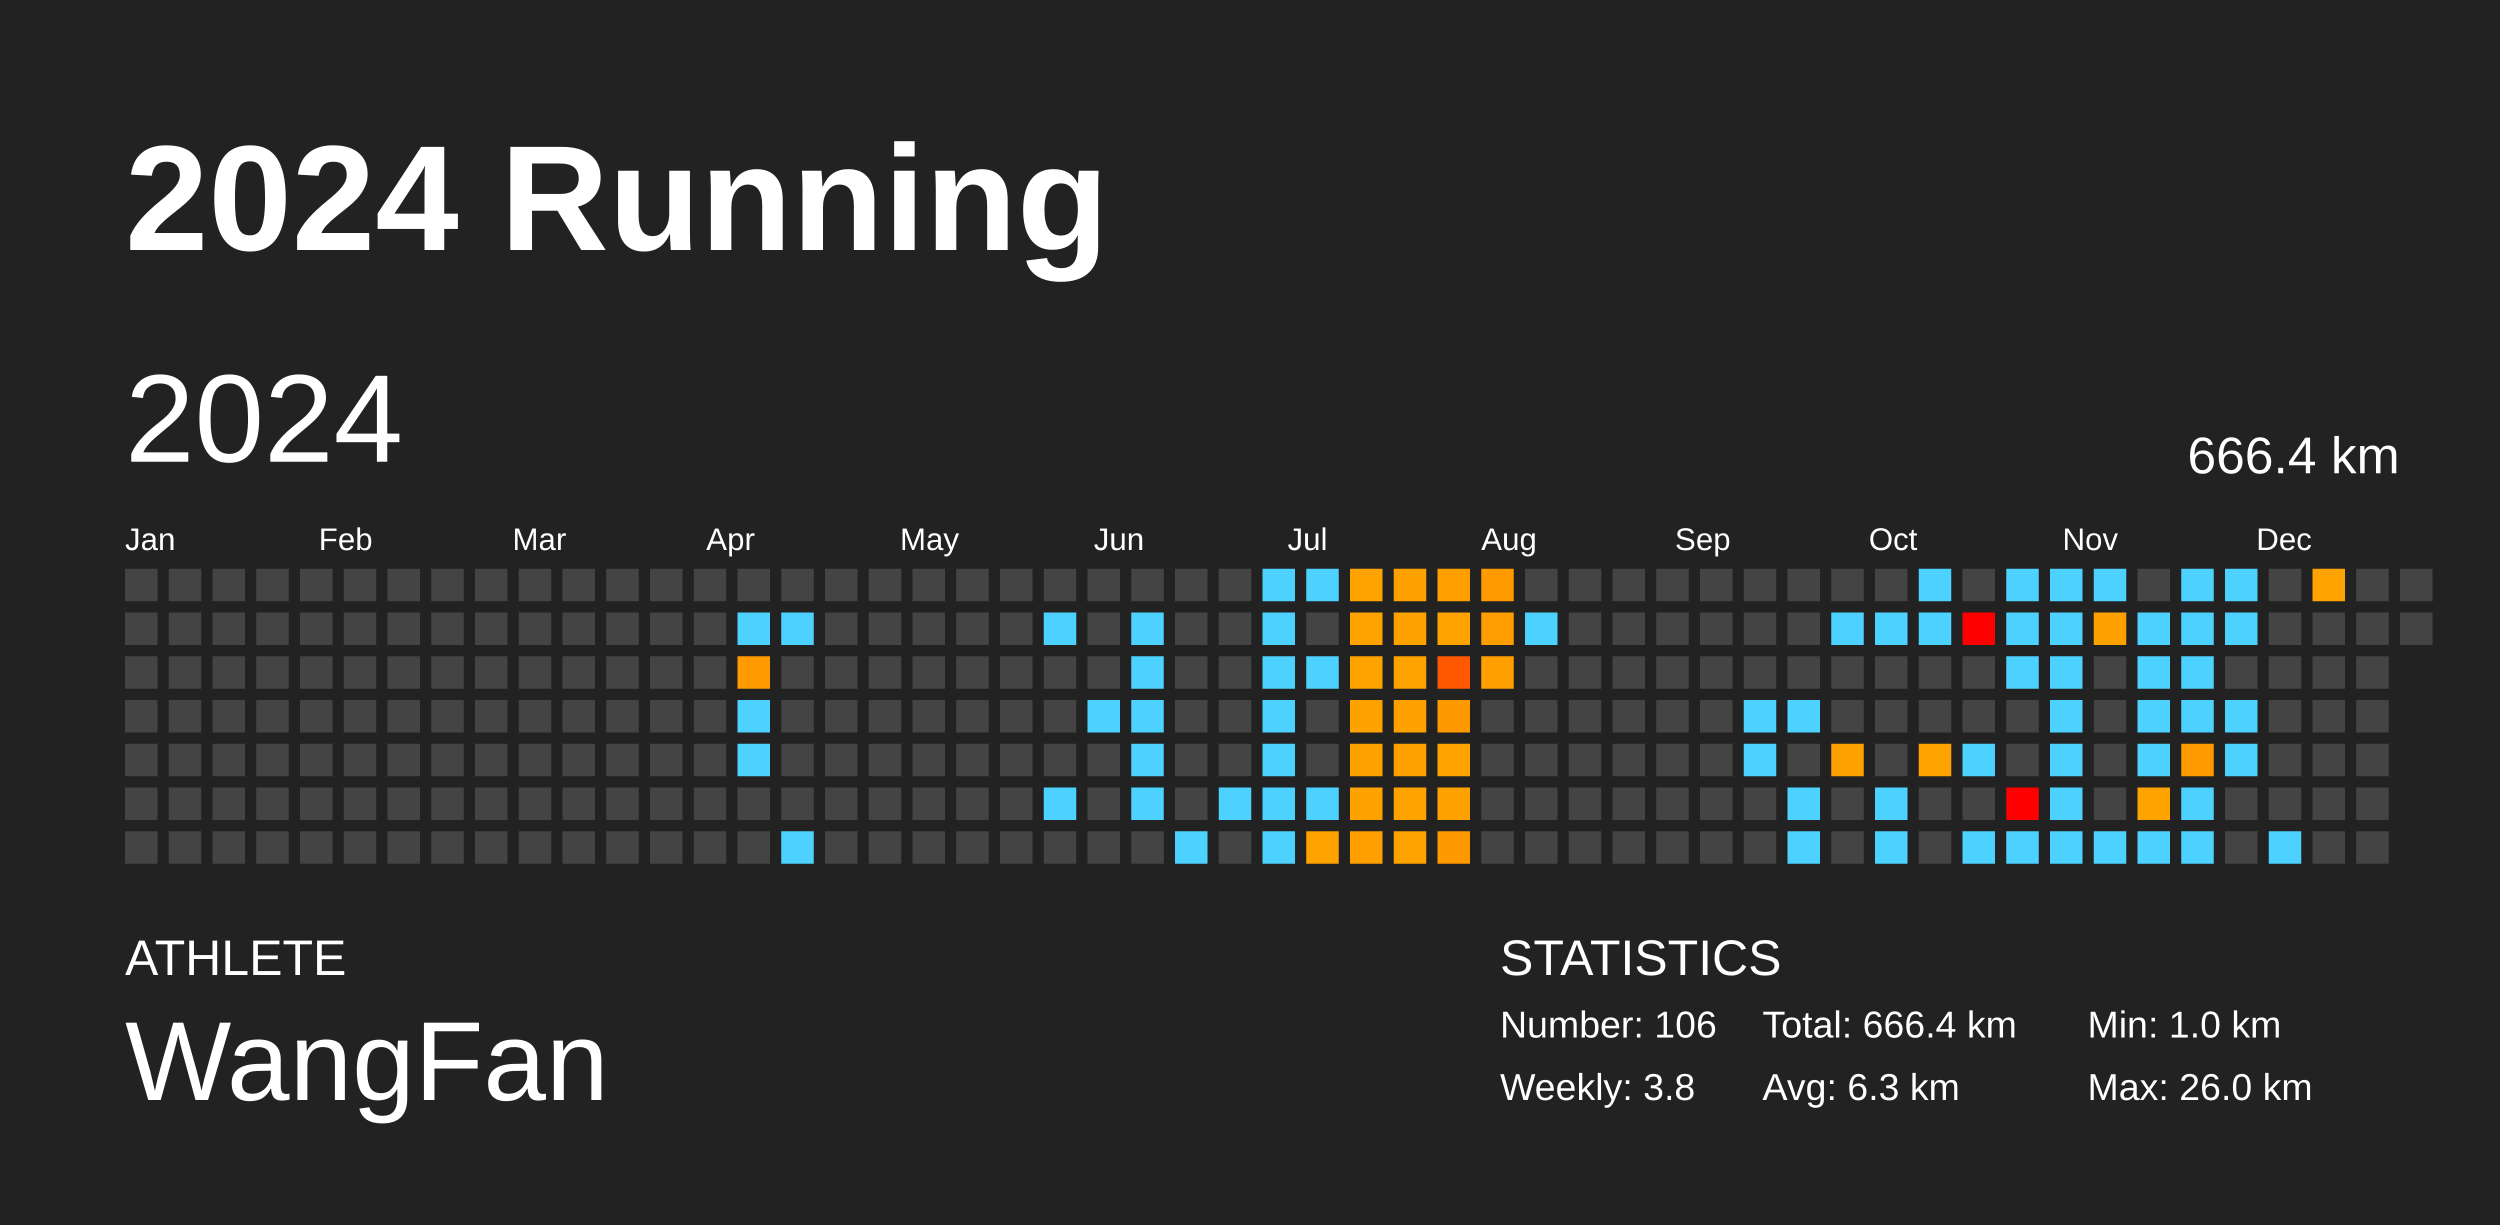
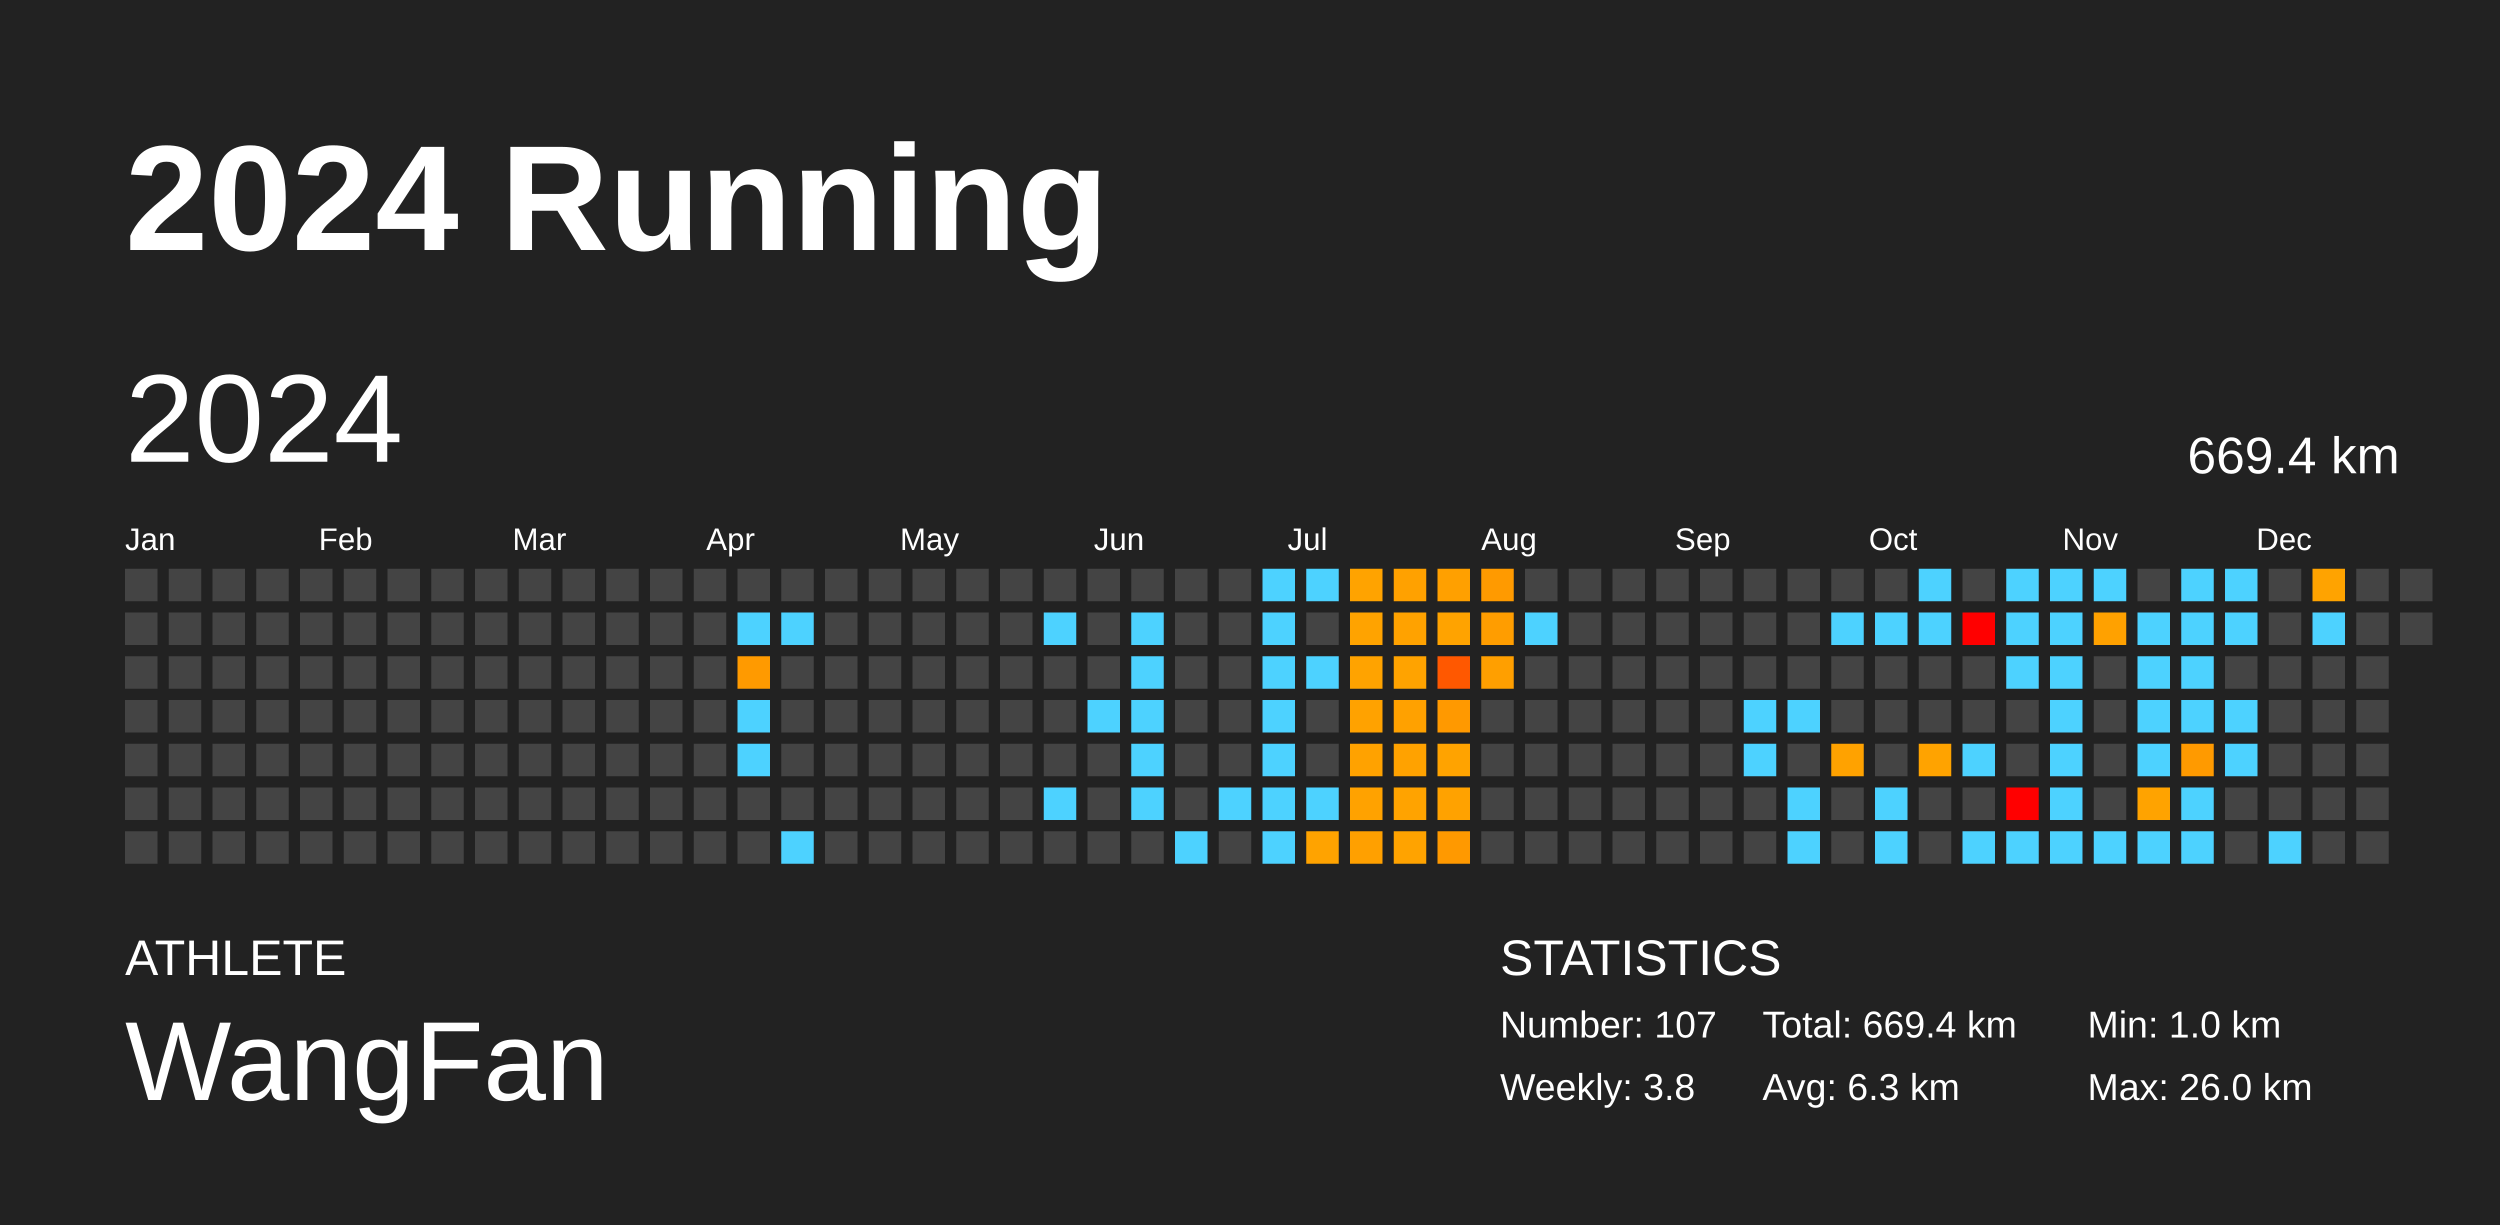
<svg xmlns="http://www.w3.org/2000/svg" baseProfile="full" height="98mm" version="1.1" viewBox="0,0,200,98" width="200mm">
  <defs />
  <rect fill="#222222" height="98" width="200" x="0" y="0" />
  <text fill="#FFFFFF" style="font-size:12px; font-family:Arial; font-weight:bold;" x="10" y="20">2024 Running</text>
  <text fill="#FFFFFF" style="font-size:4px; font-family:Arial" x="10" y="78">ATHLETE</text>
  <text fill="#FFFFFF" style="font-size:9px; font-family:Arial" x="10" y="88">WangFan</text>
  <text fill="#FFFFFF" style="font-size:4px; font-family:Arial" x="120" y="78">STATISTICS</text>
-   <text fill="#FFFFFF" style="font-size:3px; font-family:Arial" x="120" y="83">Number: 106</text>
+   <text fill="#FFFFFF" style="font-size:3px; font-family:Arial" x="120" y="83">Number: 107</text>
  <text fill="#FFFFFF" style="font-size:3px; font-family:Arial" x="120" y="88">Weekly: 3.8</text>
-   <text fill="#FFFFFF" style="font-size:3px; font-family:Arial" x="141" y="83">Total: 666.4 km</text>
+   <text fill="#FFFFFF" style="font-size:3px; font-family:Arial" x="141" y="83">Total: 669.4 km</text>
  <text fill="#FFFFFF" style="font-size:3px; font-family:Arial" x="141" y="88">Avg: 6.3 km</text>
  <text fill="#FFFFFF" style="font-size:3px; font-family:Arial" x="167" y="83">Min: 1.0 km</text>
  <text fill="#FFFFFF" style="font-size:3px; font-family:Arial" x="167" y="88">Max: 26.0 km</text>
  <text dominant-baseline="hanging" fill="#FFFFFF" style="font-size:10.0px; font-family:Arial;" x="10" y="30">2024</text>
-   <text dominant-baseline="hanging" fill="#FFFFFF" style="font-size:4.125px; font-family:Arial;" x="175" y="35">666.4 km</text>
+   <text dominant-baseline="hanging" fill="#FFFFFF" style="font-size:4.125px; font-family:Arial;" x="175" y="35">669.4 km</text>
  <text fill="#FFFFFF" style="font-size:2.5px; font-family:Arial" x="10.0" y="44">Jan</text>
  <text fill="#FFFFFF" style="font-size:2.5px; font-family:Arial" x="25.5" y="44">Feb</text>
  <text fill="#FFFFFF" style="font-size:2.5px; font-family:Arial" x="41.0" y="44">Mar</text>
  <text fill="#FFFFFF" style="font-size:2.5px; font-family:Arial" x="56.5" y="44">Apr</text>
  <text fill="#FFFFFF" style="font-size:2.5px; font-family:Arial" x="72.0" y="44">May</text>
  <text fill="#FFFFFF" style="font-size:2.5px; font-family:Arial" x="87.5" y="44">Jun</text>
  <text fill="#FFFFFF" style="font-size:2.5px; font-family:Arial" x="103.0" y="44">Jul</text>
  <text fill="#FFFFFF" style="font-size:2.5px; font-family:Arial" x="118.5" y="44">Aug</text>
  <text fill="#FFFFFF" style="font-size:2.5px; font-family:Arial" x="134.0" y="44">Sep</text>
  <text fill="#FFFFFF" style="font-size:2.5px; font-family:Arial" x="149.5" y="44">Oct</text>
  <text fill="#FFFFFF" style="font-size:2.5px; font-family:Arial" x="165.0" y="44">Nov</text>
  <text fill="#FFFFFF" style="font-size:2.5px; font-family:Arial" x="180.5" y="44">Dec</text>
  <rect fill="#444444" height="2.6" width="2.6" x="10.0" y="45.5" />
  <rect fill="#444444" height="2.6" width="2.6" x="10.0" y="49.0" />
  <rect fill="#444444" height="2.6" width="2.6" x="10.0" y="52.5" />
  <rect fill="#444444" height="2.6" width="2.6" x="10.0" y="56.0" />
  <rect fill="#444444" height="2.6" width="2.6" x="10.0" y="59.5" />
  <rect fill="#444444" height="2.6" width="2.6" x="10.0" y="63.0" />
  <rect fill="#444444" height="2.6" width="2.6" x="10.0" y="66.5" />
  <rect fill="#444444" height="2.6" width="2.6" x="13.5" y="45.5" />
  <rect fill="#444444" height="2.6" width="2.6" x="13.5" y="49.0" />
  <rect fill="#444444" height="2.6" width="2.6" x="13.5" y="52.5" />
  <rect fill="#444444" height="2.6" width="2.6" x="13.5" y="56.0" />
  <rect fill="#444444" height="2.6" width="2.6" x="13.5" y="59.5" />
  <rect fill="#444444" height="2.6" width="2.6" x="13.5" y="63.0" />
  <rect fill="#444444" height="2.6" width="2.6" x="13.5" y="66.5" />
  <rect fill="#444444" height="2.6" width="2.6" x="17.0" y="45.5" />
  <rect fill="#444444" height="2.6" width="2.6" x="17.0" y="49.0" />
  <rect fill="#444444" height="2.6" width="2.6" x="17.0" y="52.5" />
  <rect fill="#444444" height="2.6" width="2.6" x="17.0" y="56.0" />
  <rect fill="#444444" height="2.6" width="2.6" x="17.0" y="59.5" />
  <rect fill="#444444" height="2.6" width="2.6" x="17.0" y="63.0" />
  <rect fill="#444444" height="2.6" width="2.6" x="17.0" y="66.5" />
  <rect fill="#444444" height="2.6" width="2.6" x="20.5" y="45.5" />
  <rect fill="#444444" height="2.6" width="2.6" x="20.5" y="49.0" />
  <rect fill="#444444" height="2.6" width="2.6" x="20.5" y="52.5" />
  <rect fill="#444444" height="2.6" width="2.6" x="20.5" y="56.0" />
  <rect fill="#444444" height="2.6" width="2.6" x="20.5" y="59.5" />
  <rect fill="#444444" height="2.6" width="2.6" x="20.5" y="63.0" />
  <rect fill="#444444" height="2.6" width="2.6" x="20.5" y="66.5" />
  <rect fill="#444444" height="2.6" width="2.6" x="24.0" y="45.5" />
  <rect fill="#444444" height="2.6" width="2.6" x="24.0" y="49.0" />
  <rect fill="#444444" height="2.6" width="2.6" x="24.0" y="52.5" />
  <rect fill="#444444" height="2.6" width="2.6" x="24.0" y="56.0" />
  <rect fill="#444444" height="2.6" width="2.6" x="24.0" y="59.5" />
  <rect fill="#444444" height="2.6" width="2.6" x="24.0" y="63.0" />
  <rect fill="#444444" height="2.6" width="2.6" x="24.0" y="66.5" />
  <rect fill="#444444" height="2.6" width="2.6" x="27.5" y="45.5" />
  <rect fill="#444444" height="2.6" width="2.6" x="27.5" y="49.0" />
  <rect fill="#444444" height="2.6" width="2.6" x="27.5" y="52.5" />
  <rect fill="#444444" height="2.6" width="2.6" x="27.5" y="56.0" />
  <rect fill="#444444" height="2.6" width="2.6" x="27.5" y="59.5" />
  <rect fill="#444444" height="2.6" width="2.6" x="27.5" y="63.0" />
  <rect fill="#444444" height="2.6" width="2.6" x="27.5" y="66.5" />
  <rect fill="#444444" height="2.6" width="2.6" x="31.0" y="45.5" />
  <rect fill="#444444" height="2.6" width="2.6" x="31.0" y="49.0" />
  <rect fill="#444444" height="2.6" width="2.6" x="31.0" y="52.5" />
  <rect fill="#444444" height="2.6" width="2.6" x="31.0" y="56.0" />
  <rect fill="#444444" height="2.6" width="2.6" x="31.0" y="59.5" />
  <rect fill="#444444" height="2.6" width="2.6" x="31.0" y="63.0" />
  <rect fill="#444444" height="2.6" width="2.6" x="31.0" y="66.5" />
  <rect fill="#444444" height="2.6" width="2.6" x="34.5" y="45.5" />
  <rect fill="#444444" height="2.6" width="2.6" x="34.5" y="49.0" />
  <rect fill="#444444" height="2.6" width="2.6" x="34.5" y="52.5" />
  <rect fill="#444444" height="2.6" width="2.6" x="34.5" y="56.0" />
  <rect fill="#444444" height="2.6" width="2.6" x="34.5" y="59.5" />
  <rect fill="#444444" height="2.6" width="2.6" x="34.5" y="63.0" />
  <rect fill="#444444" height="2.6" width="2.6" x="34.5" y="66.5" />
  <rect fill="#444444" height="2.6" width="2.6" x="38.0" y="45.5" />
  <rect fill="#444444" height="2.6" width="2.6" x="38.0" y="49.0" />
  <rect fill="#444444" height="2.6" width="2.6" x="38.0" y="52.5" />
  <rect fill="#444444" height="2.6" width="2.6" x="38.0" y="56.0" />
  <rect fill="#444444" height="2.6" width="2.6" x="38.0" y="59.5" />
  <rect fill="#444444" height="2.6" width="2.6" x="38.0" y="63.0" />
  <rect fill="#444444" height="2.6" width="2.6" x="38.0" y="66.5" />
  <rect fill="#444444" height="2.6" width="2.6" x="41.5" y="45.5" />
  <rect fill="#444444" height="2.6" width="2.6" x="41.5" y="49.0" />
  <rect fill="#444444" height="2.6" width="2.6" x="41.5" y="52.5" />
  <rect fill="#444444" height="2.6" width="2.6" x="41.5" y="56.0" />
  <rect fill="#444444" height="2.6" width="2.6" x="41.5" y="59.5" />
  <rect fill="#444444" height="2.6" width="2.6" x="41.5" y="63.0" />
  <rect fill="#444444" height="2.6" width="2.6" x="41.5" y="66.5" />
  <rect fill="#444444" height="2.6" width="2.6" x="45.0" y="45.5" />
  <rect fill="#444444" height="2.6" width="2.6" x="45.0" y="49.0" />
  <rect fill="#444444" height="2.6" width="2.6" x="45.0" y="52.5" />
  <rect fill="#444444" height="2.6" width="2.6" x="45.0" y="56.0" />
  <rect fill="#444444" height="2.6" width="2.6" x="45.0" y="59.5" />
  <rect fill="#444444" height="2.6" width="2.6" x="45.0" y="63.0" />
  <rect fill="#444444" height="2.6" width="2.6" x="45.0" y="66.5" />
  <rect fill="#444444" height="2.6" width="2.6" x="48.5" y="45.5" />
  <rect fill="#444444" height="2.6" width="2.6" x="48.5" y="49.0" />
  <rect fill="#444444" height="2.6" width="2.6" x="48.5" y="52.5" />
  <rect fill="#444444" height="2.6" width="2.6" x="48.5" y="56.0" />
  <rect fill="#444444" height="2.6" width="2.6" x="48.5" y="59.5" />
  <rect fill="#444444" height="2.6" width="2.6" x="48.5" y="63.0" />
  <rect fill="#444444" height="2.6" width="2.6" x="48.5" y="66.5" />
  <rect fill="#444444" height="2.6" width="2.6" x="52.0" y="45.5" />
  <rect fill="#444444" height="2.6" width="2.6" x="52.0" y="49.0" />
  <rect fill="#444444" height="2.6" width="2.6" x="52.0" y="52.5" />
  <rect fill="#444444" height="2.6" width="2.6" x="52.0" y="56.0" />
  <rect fill="#444444" height="2.6" width="2.6" x="52.0" y="59.5" />
  <rect fill="#444444" height="2.6" width="2.6" x="52.0" y="63.0" />
  <rect fill="#444444" height="2.6" width="2.6" x="52.0" y="66.5" />
  <rect fill="#444444" height="2.6" width="2.6" x="55.5" y="45.5" />
  <rect fill="#444444" height="2.6" width="2.6" x="55.5" y="49.0" />
  <rect fill="#444444" height="2.6" width="2.6" x="55.5" y="52.5" />
  <rect fill="#444444" height="2.6" width="2.6" x="55.5" y="56.0" />
  <rect fill="#444444" height="2.6" width="2.6" x="55.5" y="59.5" />
  <rect fill="#444444" height="2.6" width="2.6" x="55.5" y="63.0" />
  <rect fill="#444444" height="2.6" width="2.6" x="55.5" y="66.5" />
  <rect fill="#444444" height="2.6" width="2.6" x="59.0" y="45.5" />
  <rect fill="#4dd2ff" height="2.6" width="2.6" x="59.0" y="49.0" />
  <rect fill="#ff9a00" height="2.6" width="2.6" x="59.0" y="52.5" />
  <rect fill="#4dd2ff" height="2.6" width="2.6" x="59.0" y="56.0" />
  <rect fill="#4dd2ff" height="2.6" width="2.6" x="59.0" y="59.5" />
  <rect fill="#444444" height="2.6" width="2.6" x="59.0" y="63.0" />
  <rect fill="#444444" height="2.6" width="2.6" x="59.0" y="66.5" />
  <rect fill="#444444" height="2.6" width="2.6" x="62.5" y="45.5" />
  <rect fill="#4dd2ff" height="2.6" width="2.6" x="62.5" y="49.0" />
  <rect fill="#444444" height="2.6" width="2.6" x="62.5" y="52.5" />
  <rect fill="#444444" height="2.6" width="2.6" x="62.5" y="56.0" />
  <rect fill="#444444" height="2.6" width="2.6" x="62.5" y="59.5" />
  <rect fill="#444444" height="2.6" width="2.6" x="62.5" y="63.0" />
  <rect fill="#4dd2ff" height="2.6" width="2.6" x="62.5" y="66.5" />
  <rect fill="#444444" height="2.6" width="2.6" x="66.0" y="45.5" />
  <rect fill="#444444" height="2.6" width="2.6" x="66.0" y="49.0" />
  <rect fill="#444444" height="2.6" width="2.6" x="66.0" y="52.5" />
  <rect fill="#444444" height="2.6" width="2.6" x="66.0" y="56.0" />
  <rect fill="#444444" height="2.6" width="2.6" x="66.0" y="59.5" />
  <rect fill="#444444" height="2.6" width="2.6" x="66.0" y="63.0" />
  <rect fill="#444444" height="2.6" width="2.6" x="66.0" y="66.5" />
  <rect fill="#444444" height="2.6" width="2.6" x="69.5" y="45.5" />
  <rect fill="#444444" height="2.6" width="2.6" x="69.5" y="49.0" />
  <rect fill="#444444" height="2.6" width="2.6" x="69.5" y="52.5" />
  <rect fill="#444444" height="2.6" width="2.6" x="69.5" y="56.0" />
  <rect fill="#444444" height="2.6" width="2.6" x="69.5" y="59.5" />
  <rect fill="#444444" height="2.6" width="2.6" x="69.5" y="63.0" />
  <rect fill="#444444" height="2.6" width="2.6" x="69.5" y="66.5" />
  <rect fill="#444444" height="2.6" width="2.6" x="73.0" y="45.5" />
  <rect fill="#444444" height="2.6" width="2.6" x="73.0" y="49.0" />
  <rect fill="#444444" height="2.6" width="2.6" x="73.0" y="52.5" />
  <rect fill="#444444" height="2.6" width="2.6" x="73.0" y="56.0" />
  <rect fill="#444444" height="2.6" width="2.6" x="73.0" y="59.5" />
  <rect fill="#444444" height="2.6" width="2.6" x="73.0" y="63.0" />
  <rect fill="#444444" height="2.6" width="2.6" x="73.0" y="66.5" />
  <rect fill="#444444" height="2.6" width="2.6" x="76.5" y="45.5" />
  <rect fill="#444444" height="2.6" width="2.6" x="76.5" y="49.0" />
  <rect fill="#444444" height="2.6" width="2.6" x="76.5" y="52.5" />
  <rect fill="#444444" height="2.6" width="2.6" x="76.5" y="56.0" />
  <rect fill="#444444" height="2.6" width="2.6" x="76.5" y="59.5" />
  <rect fill="#444444" height="2.6" width="2.6" x="76.5" y="63.0" />
  <rect fill="#444444" height="2.6" width="2.6" x="76.5" y="66.5" />
  <rect fill="#444444" height="2.6" width="2.6" x="80.0" y="45.5" />
  <rect fill="#444444" height="2.6" width="2.6" x="80.0" y="49.0" />
  <rect fill="#444444" height="2.6" width="2.6" x="80.0" y="52.5" />
  <rect fill="#444444" height="2.6" width="2.6" x="80.0" y="56.0" />
  <rect fill="#444444" height="2.6" width="2.6" x="80.0" y="59.5" />
  <rect fill="#444444" height="2.6" width="2.6" x="80.0" y="63.0" />
  <rect fill="#444444" height="2.6" width="2.6" x="80.0" y="66.5" />
  <rect fill="#444444" height="2.6" width="2.6" x="83.5" y="45.5" />
  <rect fill="#4dd2ff" height="2.6" width="2.6" x="83.5" y="49.0" />
  <rect fill="#444444" height="2.6" width="2.6" x="83.5" y="52.5" />
  <rect fill="#444444" height="2.6" width="2.6" x="83.5" y="56.0" />
  <rect fill="#444444" height="2.6" width="2.6" x="83.5" y="59.5" />
  <rect fill="#4dd2ff" height="2.6" width="2.6" x="83.5" y="63.0" />
  <rect fill="#444444" height="2.6" width="2.6" x="83.5" y="66.5" />
  <rect fill="#444444" height="2.6" width="2.6" x="87.0" y="45.5" />
  <rect fill="#444444" height="2.6" width="2.6" x="87.0" y="49.0" />
  <rect fill="#444444" height="2.6" width="2.6" x="87.0" y="52.5" />
  <rect fill="#4dd2ff" height="2.6" width="2.6" x="87.0" y="56.0" />
  <rect fill="#444444" height="2.6" width="2.6" x="87.0" y="59.5" />
  <rect fill="#444444" height="2.6" width="2.6" x="87.0" y="63.0" />
  <rect fill="#444444" height="2.6" width="2.6" x="87.0" y="66.5" />
  <rect fill="#444444" height="2.6" width="2.6" x="90.5" y="45.5" />
  <rect fill="#4dd2ff" height="2.6" width="2.6" x="90.5" y="49.0" />
  <rect fill="#4dd2ff" height="2.6" width="2.6" x="90.5" y="52.5" />
  <rect fill="#4dd2ff" height="2.6" width="2.6" x="90.5" y="56.0" />
  <rect fill="#4dd2ff" height="2.6" width="2.6" x="90.5" y="59.5" />
  <rect fill="#4dd2ff" height="2.6" width="2.6" x="90.5" y="63.0" />
  <rect fill="#444444" height="2.6" width="2.6" x="90.5" y="66.5" />
  <rect fill="#444444" height="2.6" width="2.6" x="94.0" y="45.5" />
  <rect fill="#444444" height="2.6" width="2.6" x="94.0" y="49.0" />
  <rect fill="#444444" height="2.6" width="2.6" x="94.0" y="52.5" />
  <rect fill="#444444" height="2.6" width="2.6" x="94.0" y="56.0" />
  <rect fill="#444444" height="2.6" width="2.6" x="94.0" y="59.5" />
  <rect fill="#444444" height="2.6" width="2.6" x="94.0" y="63.0" />
  <rect fill="#4dd2ff" height="2.6" width="2.6" x="94.0" y="66.5" />
  <rect fill="#444444" height="2.6" width="2.6" x="97.5" y="45.5" />
  <rect fill="#444444" height="2.6" width="2.6" x="97.5" y="49.0" />
  <rect fill="#444444" height="2.6" width="2.6" x="97.5" y="52.5" />
  <rect fill="#444444" height="2.6" width="2.6" x="97.5" y="56.0" />
  <rect fill="#444444" height="2.6" width="2.6" x="97.5" y="59.5" />
  <rect fill="#4dd2ff" height="2.6" width="2.6" x="97.5" y="63.0" />
  <rect fill="#444444" height="2.6" width="2.6" x="97.5" y="66.5" />
  <rect fill="#4dd2ff" height="2.6" width="2.6" x="101.0" y="45.5" />
  <rect fill="#4dd2ff" height="2.6" width="2.6" x="101.0" y="49.0" />
  <rect fill="#4dd2ff" height="2.6" width="2.6" x="101.0" y="52.5" />
  <rect fill="#4dd2ff" height="2.6" width="2.6" x="101.0" y="56.0" />
  <rect fill="#4dd2ff" height="2.6" width="2.6" x="101.0" y="59.5" />
  <rect fill="#4dd2ff" height="2.6" width="2.6" x="101.0" y="63.0" />
  <rect fill="#4dd2ff" height="2.6" width="2.6" x="101.0" y="66.5" />
  <rect fill="#4dd2ff" height="2.6" width="2.6" x="104.5" y="45.5" />
  <rect fill="#444444" height="2.6" width="2.6" x="104.5" y="49.0" />
  <rect fill="#4dd2ff" height="2.6" width="2.6" x="104.5" y="52.5" />
  <rect fill="#444444" height="2.6" width="2.6" x="104.5" y="56.0" />
  <rect fill="#444444" height="2.6" width="2.6" x="104.5" y="59.5" />
  <rect fill="#4dd2ff" height="2.6" width="2.6" x="104.5" y="63.0" />
  <rect fill="#ffa300" height="2.6" width="2.6" x="104.5" y="66.5" />
  <rect fill="#ffa300" height="2.6" width="2.6" x="108.0" y="45.5" />
  <rect fill="#ffa300" height="2.6" width="2.6" x="108.0" y="49.0" />
  <rect fill="#ffa300" height="2.6" width="2.6" x="108.0" y="52.5" />
  <rect fill="#ffa200" height="2.6" width="2.6" x="108.0" y="56.0" />
  <rect fill="#ffa200" height="2.6" width="2.6" x="108.0" y="59.5" />
  <rect fill="#ffa200" height="2.6" width="2.6" x="108.0" y="63.0" />
  <rect fill="#ffa000" height="2.6" width="2.6" x="108.0" y="66.5" />
  <rect fill="#ffa100" height="2.6" width="2.6" x="111.5" y="45.5" />
  <rect fill="#ffa200" height="2.6" width="2.6" x="111.5" y="49.0" />
  <rect fill="#ffa300" height="2.6" width="2.6" x="111.5" y="52.5" />
  <rect fill="#ffa100" height="2.6" width="2.6" x="111.5" y="56.0" />
  <rect fill="#ffa200" height="2.6" width="2.6" x="111.5" y="59.5" />
  <rect fill="#ffa300" height="2.6" width="2.6" x="111.5" y="63.0" />
  <rect fill="#ffa300" height="2.6" width="2.6" x="111.5" y="66.5" />
  <rect fill="#ffa000" height="2.6" width="2.6" x="115.0" y="45.5" />
  <rect fill="#ffa300" height="2.6" width="2.6" x="115.0" y="49.0" />
  <rect fill="#ff5800" height="2.6" width="2.6" x="115.0" y="52.5" />
  <rect fill="#ff9900" height="2.6" width="2.6" x="115.0" y="56.0" />
  <rect fill="#ffa300" height="2.6" width="2.6" x="115.0" y="59.5" />
  <rect fill="#ffa200" height="2.6" width="2.6" x="115.0" y="63.0" />
  <rect fill="#ff9900" height="2.6" width="2.6" x="115.0" y="66.5" />
  <rect fill="#ff9a00" height="2.6" width="2.6" x="118.5" y="45.5" />
  <rect fill="#ff9d00" height="2.6" width="2.6" x="118.5" y="49.0" />
  <rect fill="#ff9f00" height="2.6" width="2.6" x="118.5" y="52.5" />
  <rect fill="#444444" height="2.6" width="2.6" x="118.5" y="56.0" />
  <rect fill="#444444" height="2.6" width="2.6" x="118.5" y="59.5" />
  <rect fill="#444444" height="2.6" width="2.6" x="118.5" y="63.0" />
  <rect fill="#444444" height="2.6" width="2.6" x="118.5" y="66.5" />
  <rect fill="#444444" height="2.6" width="2.6" x="122.0" y="45.5" />
  <rect fill="#4dd2ff" height="2.6" width="2.6" x="122.0" y="49.0" />
  <rect fill="#444444" height="2.6" width="2.6" x="122.0" y="52.5" />
  <rect fill="#444444" height="2.6" width="2.6" x="122.0" y="56.0" />
  <rect fill="#444444" height="2.6" width="2.6" x="122.0" y="59.5" />
  <rect fill="#444444" height="2.6" width="2.6" x="122.0" y="63.0" />
  <rect fill="#444444" height="2.6" width="2.6" x="122.0" y="66.5" />
  <rect fill="#444444" height="2.6" width="2.6" x="125.5" y="45.5" />
  <rect fill="#444444" height="2.6" width="2.6" x="125.5" y="49.0" />
  <rect fill="#444444" height="2.6" width="2.6" x="125.5" y="52.5" />
  <rect fill="#444444" height="2.6" width="2.6" x="125.5" y="56.0" />
  <rect fill="#444444" height="2.6" width="2.6" x="125.5" y="59.5" />
  <rect fill="#444444" height="2.6" width="2.6" x="125.5" y="63.0" />
  <rect fill="#444444" height="2.6" width="2.6" x="125.5" y="66.5" />
  <rect fill="#444444" height="2.6" width="2.6" x="129.0" y="45.5" />
  <rect fill="#444444" height="2.6" width="2.6" x="129.0" y="49.0" />
  <rect fill="#444444" height="2.6" width="2.6" x="129.0" y="52.5" />
  <rect fill="#444444" height="2.6" width="2.6" x="129.0" y="56.0" />
  <rect fill="#444444" height="2.6" width="2.6" x="129.0" y="59.5" />
  <rect fill="#444444" height="2.6" width="2.6" x="129.0" y="63.0" />
  <rect fill="#444444" height="2.6" width="2.6" x="129.0" y="66.5" />
  <rect fill="#444444" height="2.6" width="2.6" x="132.5" y="45.5" />
  <rect fill="#444444" height="2.6" width="2.6" x="132.5" y="49.0" />
  <rect fill="#444444" height="2.6" width="2.6" x="132.5" y="52.5" />
  <rect fill="#444444" height="2.6" width="2.6" x="132.5" y="56.0" />
  <rect fill="#444444" height="2.6" width="2.6" x="132.5" y="59.5" />
  <rect fill="#444444" height="2.6" width="2.6" x="132.5" y="63.0" />
  <rect fill="#444444" height="2.6" width="2.6" x="132.5" y="66.5" />
  <rect fill="#444444" height="2.6" width="2.6" x="136.0" y="45.5" />
  <rect fill="#444444" height="2.6" width="2.6" x="136.0" y="49.0" />
  <rect fill="#444444" height="2.6" width="2.6" x="136.0" y="52.5" />
  <rect fill="#444444" height="2.6" width="2.6" x="136.0" y="56.0" />
  <rect fill="#444444" height="2.6" width="2.6" x="136.0" y="59.5" />
  <rect fill="#444444" height="2.6" width="2.6" x="136.0" y="63.0" />
  <rect fill="#444444" height="2.6" width="2.6" x="136.0" y="66.5" />
  <rect fill="#444444" height="2.6" width="2.6" x="139.5" y="45.5" />
  <rect fill="#444444" height="2.6" width="2.6" x="139.5" y="49.0" />
  <rect fill="#444444" height="2.6" width="2.6" x="139.5" y="52.5" />
  <rect fill="#4dd2ff" height="2.6" width="2.6" x="139.5" y="56.0" />
  <rect fill="#4dd2ff" height="2.6" width="2.6" x="139.5" y="59.5" />
  <rect fill="#444444" height="2.6" width="2.6" x="139.5" y="63.0" />
  <rect fill="#444444" height="2.6" width="2.6" x="139.5" y="66.5" />
  <rect fill="#444444" height="2.6" width="2.6" x="143.0" y="45.5" />
  <rect fill="#444444" height="2.6" width="2.6" x="143.0" y="49.0" />
  <rect fill="#444444" height="2.6" width="2.6" x="143.0" y="52.5" />
  <rect fill="#4dd2ff" height="2.6" width="2.6" x="143.0" y="56.0" />
  <rect fill="#444444" height="2.6" width="2.6" x="143.0" y="59.5" />
  <rect fill="#4dd2ff" height="2.6" width="2.6" x="143.0" y="63.0" />
  <rect fill="#4dd2ff" height="2.6" width="2.6" x="143.0" y="66.5" />
  <rect fill="#444444" height="2.6" width="2.6" x="146.5" y="45.5" />
  <rect fill="#4dd2ff" height="2.6" width="2.6" x="146.5" y="49.0" />
  <rect fill="#444444" height="2.6" width="2.6" x="146.5" y="52.5" />
  <rect fill="#444444" height="2.6" width="2.6" x="146.5" y="56.0" />
  <rect fill="#ffa200" height="2.6" width="2.6" x="146.5" y="59.5" />
  <rect fill="#444444" height="2.6" width="2.6" x="146.5" y="63.0" />
  <rect fill="#444444" height="2.6" width="2.6" x="146.5" y="66.5" />
  <rect fill="#444444" height="2.6" width="2.6" x="150.0" y="45.5" />
  <rect fill="#4dd2ff" height="2.6" width="2.6" x="150.0" y="49.0" />
  <rect fill="#444444" height="2.6" width="2.6" x="150.0" y="52.5" />
  <rect fill="#444444" height="2.6" width="2.6" x="150.0" y="56.0" />
  <rect fill="#444444" height="2.6" width="2.6" x="150.0" y="59.5" />
  <rect fill="#4dd2ff" height="2.6" width="2.6" x="150.0" y="63.0" />
  <rect fill="#4dd2ff" height="2.6" width="2.6" x="150.0" y="66.5" />
  <rect fill="#4dd2ff" height="2.6" width="2.6" x="153.5" y="45.5" />
  <rect fill="#4dd2ff" height="2.6" width="2.6" x="153.5" y="49.0" />
  <rect fill="#444444" height="2.6" width="2.6" x="153.5" y="52.5" />
  <rect fill="#444444" height="2.6" width="2.6" x="153.5" y="56.0" />
  <rect fill="#ffa300" height="2.6" width="2.6" x="153.5" y="59.5" />
  <rect fill="#444444" height="2.6" width="2.6" x="153.5" y="63.0" />
  <rect fill="#444444" height="2.6" width="2.6" x="153.5" y="66.5" />
  <rect fill="#444444" height="2.6" width="2.6" x="157.0" y="45.5" />
  <rect fill="red" height="2.6" width="2.6" x="157.0" y="49.0" />
  <rect fill="#444444" height="2.6" width="2.6" x="157.0" y="52.5" />
  <rect fill="#444444" height="2.6" width="2.6" x="157.0" y="56.0" />
  <rect fill="#4dd2ff" height="2.6" width="2.6" x="157.0" y="59.5" />
  <rect fill="#444444" height="2.6" width="2.6" x="157.0" y="63.0" />
  <rect fill="#4dd2ff" height="2.6" width="2.6" x="157.0" y="66.5" />
  <rect fill="#4dd2ff" height="2.6" width="2.6" x="160.5" y="45.5" />
  <rect fill="#4dd2ff" height="2.6" width="2.6" x="160.5" y="49.0" />
  <rect fill="#4dd2ff" height="2.6" width="2.6" x="160.5" y="52.5" />
  <rect fill="#444444" height="2.6" width="2.6" x="160.5" y="56.0" />
  <rect fill="#444444" height="2.6" width="2.6" x="160.5" y="59.5" />
  <rect fill="red" height="2.6" width="2.6" x="160.5" y="63.0" />
  <rect fill="#4dd2ff" height="2.6" width="2.6" x="160.5" y="66.5" />
  <rect fill="#4dd2ff" height="2.6" width="2.6" x="164.0" y="45.5" />
  <rect fill="#4dd2ff" height="2.6" width="2.6" x="164.0" y="49.0" />
  <rect fill="#4dd2ff" height="2.6" width="2.6" x="164.0" y="52.5" />
  <rect fill="#4dd2ff" height="2.6" width="2.6" x="164.0" y="56.0" />
  <rect fill="#4dd2ff" height="2.6" width="2.6" x="164.0" y="59.5" />
  <rect fill="#4dd2ff" height="2.6" width="2.6" x="164.0" y="63.0" />
  <rect fill="#4dd2ff" height="2.6" width="2.6" x="164.0" y="66.5" />
  <rect fill="#4dd2ff" height="2.6" width="2.6" x="167.5" y="45.5" />
  <rect fill="#ffa100" height="2.6" width="2.6" x="167.5" y="49.0" />
  <rect fill="#444444" height="2.6" width="2.6" x="167.5" y="52.5" />
  <rect fill="#444444" height="2.6" width="2.6" x="167.5" y="56.0" />
  <rect fill="#444444" height="2.6" width="2.6" x="167.5" y="59.5" />
  <rect fill="#444444" height="2.6" width="2.6" x="167.5" y="63.0" />
  <rect fill="#4dd2ff" height="2.6" width="2.6" x="167.5" y="66.5" />
  <rect fill="#444444" height="2.6" width="2.6" x="171.0" y="45.5" />
  <rect fill="#4dd2ff" height="2.6" width="2.6" x="171.0" y="49.0" />
  <rect fill="#4dd2ff" height="2.6" width="2.6" x="171.0" y="52.5" />
  <rect fill="#4dd2ff" height="2.6" width="2.6" x="171.0" y="56.0" />
  <rect fill="#4dd2ff" height="2.6" width="2.6" x="171.0" y="59.5" />
  <rect fill="#ffa300" height="2.6" width="2.6" x="171.0" y="63.0" />
  <rect fill="#4dd2ff" height="2.6" width="2.6" x="171.0" y="66.5" />
  <rect fill="#4dd2ff" height="2.6" width="2.6" x="174.5" y="45.5" />
  <rect fill="#4dd2ff" height="2.6" width="2.6" x="174.5" y="49.0" />
  <rect fill="#4dd2ff" height="2.6" width="2.6" x="174.5" y="52.5" />
  <rect fill="#4dd2ff" height="2.6" width="2.6" x="174.5" y="56.0" />
  <rect fill="#ff9a00" height="2.6" width="2.6" x="174.5" y="59.5" />
  <rect fill="#4dd2ff" height="2.6" width="2.6" x="174.5" y="63.0" />
  <rect fill="#4dd2ff" height="2.6" width="2.6" x="174.5" y="66.5" />
  <rect fill="#4dd2ff" height="2.6" width="2.6" x="178.0" y="45.5" />
  <rect fill="#4dd2ff" height="2.6" width="2.6" x="178.0" y="49.0" />
  <rect fill="#444444" height="2.6" width="2.6" x="178.0" y="52.5" />
  <rect fill="#4dd2ff" height="2.6" width="2.6" x="178.0" y="56.0" />
  <rect fill="#4dd2ff" height="2.6" width="2.6" x="178.0" y="59.5" />
  <rect fill="#444444" height="2.6" width="2.6" x="178.0" y="63.0" />
  <rect fill="#444444" height="2.6" width="2.6" x="178.0" y="66.5" />
  <rect fill="#444444" height="2.6" width="2.6" x="181.5" y="45.5" />
  <rect fill="#444444" height="2.6" width="2.6" x="181.5" y="49.0" />
  <rect fill="#444444" height="2.6" width="2.6" x="181.5" y="52.5" />
  <rect fill="#444444" height="2.6" width="2.6" x="181.5" y="56.0" />
  <rect fill="#444444" height="2.6" width="2.6" x="181.5" y="59.5" />
  <rect fill="#444444" height="2.6" width="2.6" x="181.5" y="63.0" />
  <rect fill="#4dd2ff" height="2.6" width="2.6" x="181.5" y="66.5" />
  <rect fill="#ffa300" height="2.6" width="2.6" x="185.0" y="45.5" />
-   <rect fill="#444444" height="2.6" width="2.6" x="185.0" y="49.0" />
+   <rect fill="#4dd2ff" height="2.6" width="2.6" x="185.0" y="49.0" />
  <rect fill="#444444" height="2.6" width="2.6" x="185.0" y="52.5" />
  <rect fill="#444444" height="2.6" width="2.6" x="185.0" y="56.0" />
  <rect fill="#444444" height="2.6" width="2.6" x="185.0" y="59.5" />
  <rect fill="#444444" height="2.6" width="2.6" x="185.0" y="63.0" />
  <rect fill="#444444" height="2.6" width="2.6" x="185.0" y="66.5" />
  <rect fill="#444444" height="2.6" width="2.6" x="188.5" y="45.5" />
  <rect fill="#444444" height="2.6" width="2.6" x="188.5" y="49.0" />
  <rect fill="#444444" height="2.6" width="2.6" x="188.5" y="52.5" />
  <rect fill="#444444" height="2.6" width="2.6" x="188.5" y="56.0" />
  <rect fill="#444444" height="2.6" width="2.6" x="188.5" y="59.5" />
  <rect fill="#444444" height="2.6" width="2.6" x="188.5" y="63.0" />
  <rect fill="#444444" height="2.6" width="2.6" x="188.5" y="66.5" />
  <rect fill="#444444" height="2.6" width="2.6" x="192.0" y="45.5" />
  <rect fill="#444444" height="2.6" width="2.6" x="192.0" y="49.0" />
</svg>
